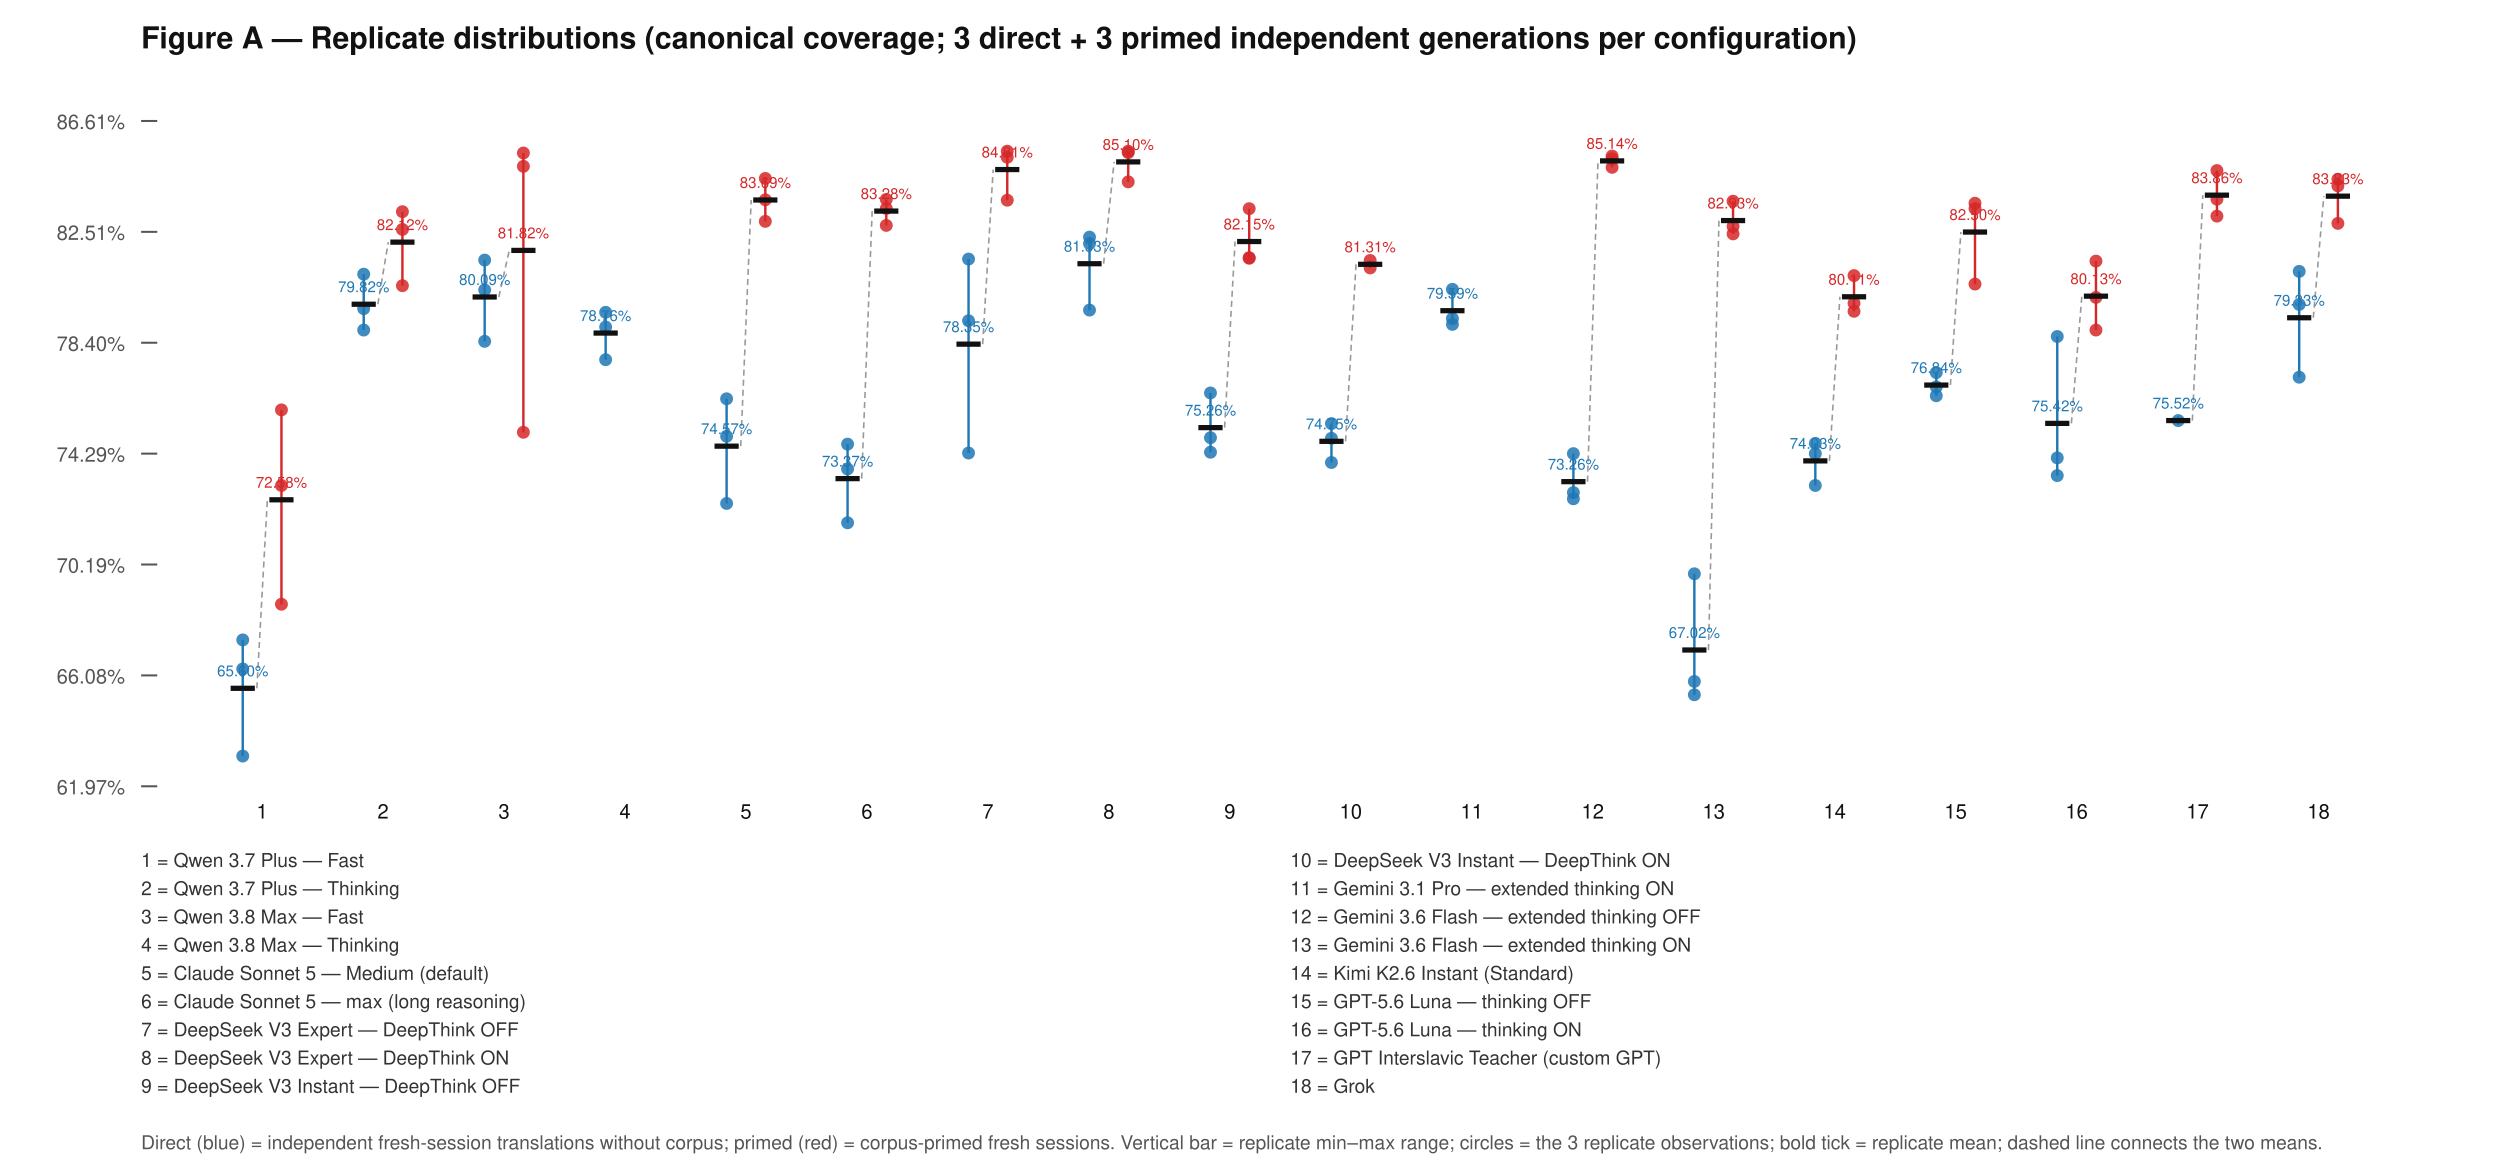
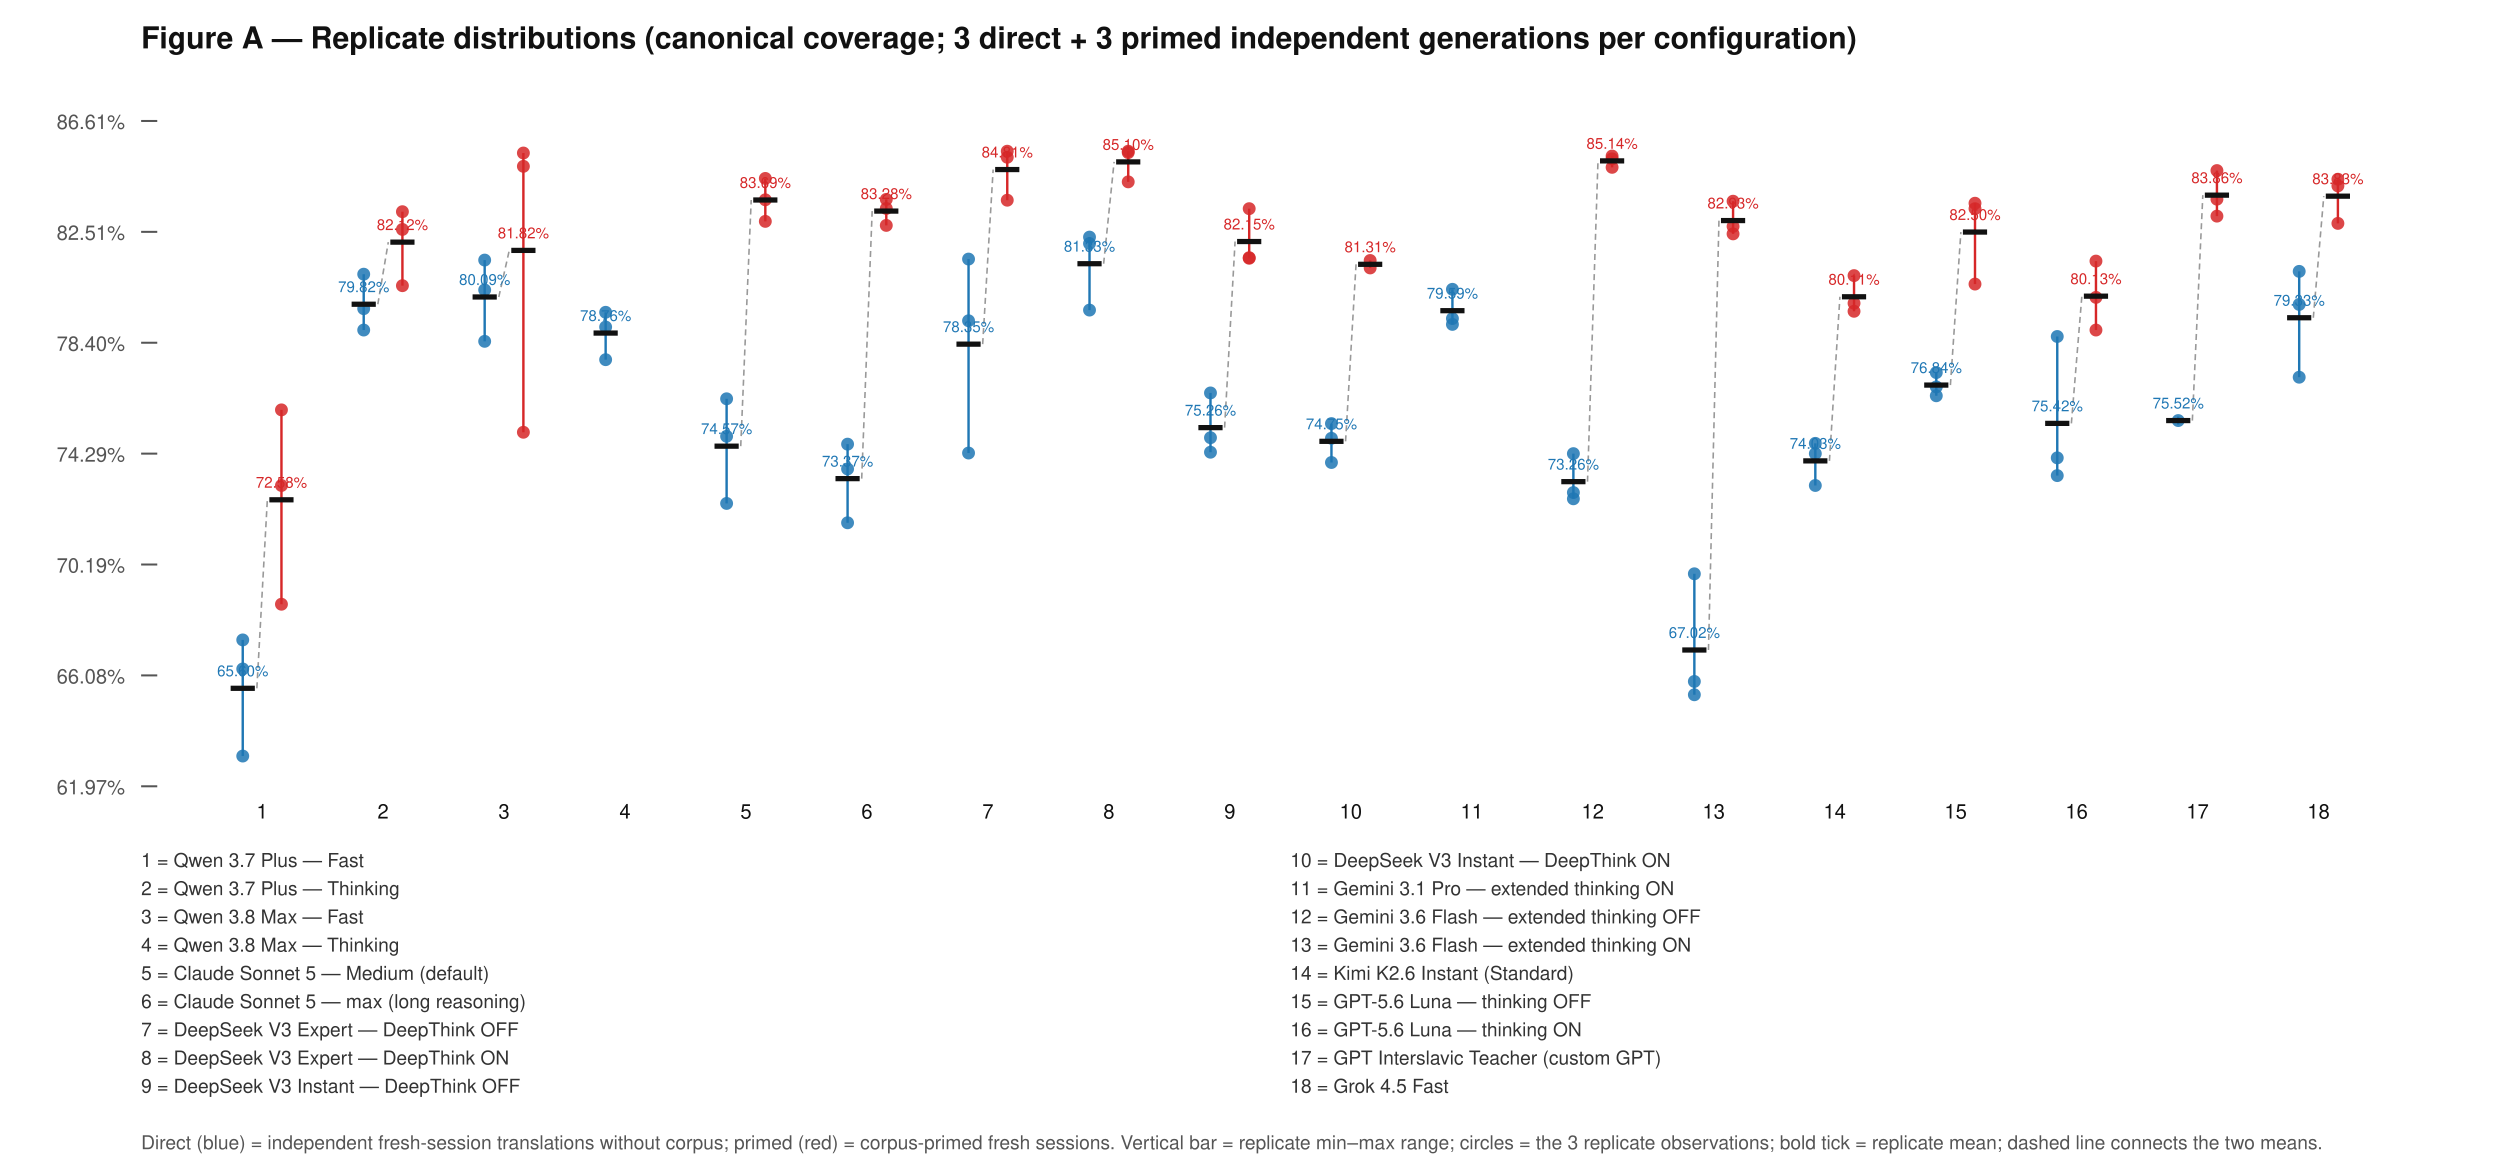
<svg xmlns="http://www.w3.org/2000/svg" width="1240" height="580" viewBox="0 0 1240 580">
  <text x="70" y="24" font-family="Helvetica,Arial" font-size="15" font-weight="bold" fill="#111">Figure A — Replicate distributions (canonical coverage; 3 direct + 3 primed independent generations per configuration)</text>
  <line x1="70" y1="390.0" x2="78" y2="390.0" stroke="#555555" />
  <text x="62" y="394.0" text-anchor="end" font-family="Helvetica,Arial" font-size="10" fill="#555555">61.97%</text>
  <line x1="70" y1="335.0" x2="78" y2="335.0" stroke="#555555" />
  <text x="62" y="339.0" text-anchor="end" font-family="Helvetica,Arial" font-size="10" fill="#555555">66.08%</text>
  <line x1="70" y1="280.0" x2="78" y2="280.0" stroke="#555555" />
  <text x="62" y="284.0" text-anchor="end" font-family="Helvetica,Arial" font-size="10" fill="#555555">70.19%</text>
  <line x1="70" y1="225.0" x2="78" y2="225.0" stroke="#555555" />
  <text x="62" y="229.0" text-anchor="end" font-family="Helvetica,Arial" font-size="10" fill="#555555">74.29%</text>
  <line x1="70" y1="170.0" x2="78" y2="170.0" stroke="#555555" />
  <text x="62" y="174.0" text-anchor="end" font-family="Helvetica,Arial" font-size="10" fill="#555555">78.40%</text>
  <line x1="70" y1="115.0" x2="78" y2="115.0" stroke="#555555" />
  <text x="62" y="119.0" text-anchor="end" font-family="Helvetica,Arial" font-size="10" fill="#555555">82.51%</text>
  <line x1="70" y1="60.0" x2="78" y2="60.0" stroke="#555555" />
  <text x="62" y="64.0" text-anchor="end" font-family="Helvetica,Arial" font-size="10" fill="#555555">86.61%</text>
  <line x1="127.4" y1="341.4" x2="132.6" y2="247.9" stroke="#999" stroke-width="0.8" stroke-dasharray="3 2" />
  <line x1="120.4" y1="375.0" x2="120.4" y2="317.4" stroke="#1f77b4" stroke-width="1.2" />
  <line x1="139.6" y1="299.7" x2="139.6" y2="203.3" stroke="#d62728" stroke-width="1.2" />
  <circle cx="120.4" cy="375.0" r="3.2" fill="#1f77b4" opacity="0.85" />
  <circle cx="120.4" cy="331.8" r="3.2" fill="#1f77b4" opacity="0.85" />
  <circle cx="120.4" cy="317.4" r="3.2" fill="#1f77b4" opacity="0.85" />
  <line x1="114.4" y1="341.4" x2="126.4" y2="341.4" stroke="#111" stroke-width="2.6" />
  <circle cx="139.6" cy="203.3" r="3.2" fill="#d62728" opacity="0.85" />
  <circle cx="139.6" cy="240.8" r="3.2" fill="#d62728" opacity="0.85" />
  <circle cx="139.6" cy="299.7" r="3.2" fill="#d62728" opacity="0.85" />
  <line x1="133.6" y1="247.9" x2="145.6" y2="247.9" stroke="#111" stroke-width="2.6" />
  <text x="130.0" y="406" text-anchor="middle" font-family="Helvetica,Arial" font-size="10" fill="#111">1</text>
  <text x="120.4" y="335.4" text-anchor="middle" font-family="Helvetica,Arial" font-size="7.5" fill="#1f77b4">65.60%</text>
  <text x="139.6" y="241.9" text-anchor="middle" font-family="Helvetica,Arial" font-size="7.5" fill="#d62728">72.58%</text>
  <line x1="187.4" y1="150.9" x2="192.6" y2="120.1" stroke="#999" stroke-width="0.8" stroke-dasharray="3 2" />
  <line x1="180.4" y1="163.7" x2="180.4" y2="136.0" stroke="#1f77b4" stroke-width="1.2" />
  <line x1="199.6" y1="141.7" x2="199.6" y2="105.0" stroke="#d62728" stroke-width="1.2" />
  <circle cx="180.4" cy="136.0" r="3.2" fill="#1f77b4" opacity="0.85" />
  <circle cx="180.4" cy="163.7" r="3.2" fill="#1f77b4" opacity="0.85" />
  <circle cx="180.4" cy="153.1" r="3.2" fill="#1f77b4" opacity="0.85" />
  <line x1="174.4" y1="150.9" x2="186.4" y2="150.9" stroke="#111" stroke-width="2.6" />
  <circle cx="199.6" cy="113.8" r="3.2" fill="#d62728" opacity="0.85" />
  <circle cx="199.6" cy="105.0" r="3.2" fill="#d62728" opacity="0.85" />
  <circle cx="199.6" cy="141.7" r="3.2" fill="#d62728" opacity="0.85" />
  <line x1="193.6" y1="120.1" x2="205.6" y2="120.1" stroke="#111" stroke-width="2.6" />
  <text x="190.0" y="406" text-anchor="middle" font-family="Helvetica,Arial" font-size="10" fill="#111">2</text>
  <text x="180.4" y="144.9" text-anchor="middle" font-family="Helvetica,Arial" font-size="7.5" fill="#1f77b4">79.82%</text>
  <text x="199.6" y="114.1" text-anchor="middle" font-family="Helvetica,Arial" font-size="7.5" fill="#d62728">82.12%</text>
  <line x1="247.4" y1="147.3" x2="252.6" y2="124.2" stroke="#999" stroke-width="0.8" stroke-dasharray="3 2" />
  <line x1="240.4" y1="169.3" x2="240.4" y2="129.0" stroke="#1f77b4" stroke-width="1.2" />
  <line x1="259.6" y1="214.4" x2="259.6" y2="75.9" stroke="#d62728" stroke-width="1.2" />
  <circle cx="240.4" cy="143.8" r="3.2" fill="#1f77b4" opacity="0.85" />
  <circle cx="240.4" cy="169.3" r="3.2" fill="#1f77b4" opacity="0.85" />
  <circle cx="240.4" cy="129.0" r="3.2" fill="#1f77b4" opacity="0.85" />
  <line x1="234.4" y1="147.3" x2="246.4" y2="147.3" stroke="#111" stroke-width="2.6" />
  <circle cx="259.6" cy="75.9" r="3.2" fill="#d62728" opacity="0.85" />
  <circle cx="259.6" cy="214.4" r="3.2" fill="#d62728" opacity="0.85" />
  <circle cx="259.6" cy="82.5" r="3.2" fill="#d62728" opacity="0.85" />
  <line x1="253.6" y1="124.2" x2="265.6" y2="124.2" stroke="#111" stroke-width="2.6" />
  <text x="250.0" y="406" text-anchor="middle" font-family="Helvetica,Arial" font-size="10" fill="#111">3</text>
  <text x="240.4" y="141.3" text-anchor="middle" font-family="Helvetica,Arial" font-size="7.5" fill="#1f77b4">80.09%</text>
  <text x="259.6" y="118.2" text-anchor="middle" font-family="Helvetica,Arial" font-size="7.5" fill="#d62728">81.82%</text>
  <line x1="300.4" y1="178.4" x2="300.4" y2="154.9" stroke="#1f77b4" stroke-width="1.2" />
  <circle cx="300.4" cy="154.9" r="3.2" fill="#1f77b4" opacity="0.85" />
  <circle cx="300.4" cy="162.2" r="3.2" fill="#1f77b4" opacity="0.85" />
  <circle cx="300.4" cy="178.4" r="3.2" fill="#1f77b4" opacity="0.85" />
  <line x1="294.4" y1="165.2" x2="306.4" y2="165.2" stroke="#111" stroke-width="2.6" />
  <text x="310.0" y="406" text-anchor="middle" font-family="Helvetica,Arial" font-size="10" fill="#111">4</text>
  <text x="300.4" y="159.2" text-anchor="middle" font-family="Helvetica,Arial" font-size="7.5" fill="#1f77b4">78.76%</text>
  <line x1="367.4" y1="221.3" x2="372.6" y2="99.2" stroke="#999" stroke-width="0.8" stroke-dasharray="3 2" />
  <line x1="360.4" y1="249.7" x2="360.4" y2="197.8" stroke="#1f77b4" stroke-width="1.2" />
  <line x1="379.6" y1="109.8" x2="379.6" y2="88.5" stroke="#d62728" stroke-width="1.2" />
  <circle cx="360.4" cy="216.4" r="3.2" fill="#1f77b4" opacity="0.85" />
  <circle cx="360.4" cy="249.7" r="3.2" fill="#1f77b4" opacity="0.85" />
  <circle cx="360.4" cy="197.8" r="3.2" fill="#1f77b4" opacity="0.85" />
  <line x1="354.4" y1="221.3" x2="366.4" y2="221.3" stroke="#111" stroke-width="2.6" />
  <circle cx="379.6" cy="99.1" r="3.2" fill="#d62728" opacity="0.85" />
  <circle cx="379.6" cy="109.8" r="3.2" fill="#d62728" opacity="0.85" />
  <circle cx="379.6" cy="88.5" r="3.2" fill="#d62728" opacity="0.85" />
  <line x1="373.6" y1="99.2" x2="385.6" y2="99.2" stroke="#111" stroke-width="2.6" />
  <text x="370.0" y="406" text-anchor="middle" font-family="Helvetica,Arial" font-size="10" fill="#111">5</text>
  <text x="360.4" y="215.3" text-anchor="middle" font-family="Helvetica,Arial" font-size="7.5" fill="#1f77b4">74.57%</text>
  <text x="379.6" y="93.2" text-anchor="middle" font-family="Helvetica,Arial" font-size="7.5" fill="#d62728">83.69%</text>
  <line x1="427.4" y1="237.4" x2="432.6" y2="104.7" stroke="#999" stroke-width="0.8" stroke-dasharray="3 2" />
  <line x1="420.4" y1="259.3" x2="420.4" y2="220.3" stroke="#1f77b4" stroke-width="1.2" />
  <line x1="439.6" y1="111.8" x2="439.6" y2="98.9" stroke="#d62728" stroke-width="1.2" />
  <circle cx="420.4" cy="259.3" r="3.2" fill="#1f77b4" opacity="0.85" />
  <circle cx="420.4" cy="220.3" r="3.2" fill="#1f77b4" opacity="0.85" />
  <circle cx="420.4" cy="232.6" r="3.2" fill="#1f77b4" opacity="0.85" />
  <line x1="414.4" y1="237.4" x2="426.4" y2="237.4" stroke="#111" stroke-width="2.6" />
  <circle cx="439.6" cy="98.9" r="3.2" fill="#d62728" opacity="0.85" />
  <circle cx="439.6" cy="103.4" r="3.2" fill="#d62728" opacity="0.85" />
  <circle cx="439.6" cy="111.8" r="3.2" fill="#d62728" opacity="0.85" />
  <line x1="433.6" y1="104.7" x2="445.6" y2="104.7" stroke="#111" stroke-width="2.6" />
  <text x="430.0" y="406" text-anchor="middle" font-family="Helvetica,Arial" font-size="10" fill="#111">6</text>
  <text x="420.4" y="231.4" text-anchor="middle" font-family="Helvetica,Arial" font-size="7.5" fill="#1f77b4">73.37%</text>
  <text x="439.6" y="98.7" text-anchor="middle" font-family="Helvetica,Arial" font-size="7.5" fill="#d62728">83.28%</text>
  <line x1="487.4" y1="170.7" x2="492.6" y2="84.1" stroke="#999" stroke-width="0.8" stroke-dasharray="3 2" />
  <line x1="480.4" y1="224.7" x2="480.4" y2="128.5" stroke="#1f77b4" stroke-width="1.2" />
  <line x1="499.6" y1="99.3" x2="499.6" y2="75.0" stroke="#d62728" stroke-width="1.2" />
  <circle cx="480.4" cy="128.5" r="3.2" fill="#1f77b4" opacity="0.85" />
  <circle cx="480.4" cy="159.1" r="3.2" fill="#1f77b4" opacity="0.85" />
  <circle cx="480.4" cy="224.7" r="3.2" fill="#1f77b4" opacity="0.85" />
  <line x1="474.4" y1="170.7" x2="486.4" y2="170.7" stroke="#111" stroke-width="2.6" />
  <circle cx="499.6" cy="75.0" r="3.2" fill="#d62728" opacity="0.85" />
  <circle cx="499.6" cy="78.0" r="3.2" fill="#d62728" opacity="0.85" />
  <circle cx="499.6" cy="99.3" r="3.2" fill="#d62728" opacity="0.85" />
  <line x1="493.6" y1="84.1" x2="505.6" y2="84.1" stroke="#111" stroke-width="2.6" />
  <text x="490.0" y="406" text-anchor="middle" font-family="Helvetica,Arial" font-size="10" fill="#111">7</text>
  <text x="480.4" y="164.7" text-anchor="middle" font-family="Helvetica,Arial" font-size="7.5" fill="#1f77b4">78.35%</text>
  <text x="499.6" y="78.1" text-anchor="middle" font-family="Helvetica,Arial" font-size="7.5" fill="#d62728">84.81%</text>
  <line x1="547.4" y1="130.8" x2="552.6" y2="80.3" stroke="#999" stroke-width="0.8" stroke-dasharray="3 2" />
  <line x1="540.4" y1="153.8" x2="540.4" y2="117.6" stroke="#1f77b4" stroke-width="1.2" />
  <line x1="559.6" y1="90.2" x2="559.6" y2="75.0" stroke="#d62728" stroke-width="1.2" />
  <circle cx="540.4" cy="120.8" r="3.2" fill="#1f77b4" opacity="0.85" />
  <circle cx="540.4" cy="117.6" r="3.2" fill="#1f77b4" opacity="0.85" />
  <circle cx="540.4" cy="153.8" r="3.2" fill="#1f77b4" opacity="0.85" />
  <line x1="534.4" y1="130.8" x2="546.4" y2="130.8" stroke="#111" stroke-width="2.6" />
  <circle cx="559.6" cy="90.2" r="3.2" fill="#d62728" opacity="0.85" />
  <circle cx="559.6" cy="75.7" r="3.2" fill="#d62728" opacity="0.85" />
  <circle cx="559.6" cy="75.0" r="3.2" fill="#d62728" opacity="0.85" />
  <line x1="553.6" y1="80.3" x2="565.6" y2="80.3" stroke="#111" stroke-width="2.6" />
  <text x="550.0" y="406" text-anchor="middle" font-family="Helvetica,Arial" font-size="10" fill="#111">8</text>
  <text x="540.4" y="124.8" text-anchor="middle" font-family="Helvetica,Arial" font-size="7.5" fill="#1f77b4">81.33%</text>
  <text x="559.6" y="74.3" text-anchor="middle" font-family="Helvetica,Arial" font-size="7.5" fill="#d62728">85.10%</text>
  <line x1="607.4" y1="212.1" x2="612.6" y2="119.8" stroke="#999" stroke-width="0.8" stroke-dasharray="3 2" />
  <line x1="600.4" y1="224.3" x2="600.4" y2="194.9" stroke="#1f77b4" stroke-width="1.2" />
  <line x1="619.6" y1="128.1" x2="619.6" y2="103.5" stroke="#d62728" stroke-width="1.2" />
  <circle cx="600.4" cy="224.3" r="3.2" fill="#1f77b4" opacity="0.85" />
  <circle cx="600.4" cy="194.9" r="3.2" fill="#1f77b4" opacity="0.85" />
  <circle cx="600.4" cy="217.1" r="3.2" fill="#1f77b4" opacity="0.85" />
  <line x1="594.4" y1="212.1" x2="606.4" y2="212.1" stroke="#111" stroke-width="2.6" />
  <circle cx="619.6" cy="128.1" r="3.2" fill="#d62728" opacity="0.85" />
  <circle cx="619.6" cy="103.5" r="3.2" fill="#d62728" opacity="0.85" />
  <circle cx="619.6" cy="127.8" r="3.2" fill="#d62728" opacity="0.85" />
  <line x1="613.6" y1="119.8" x2="625.6" y2="119.8" stroke="#111" stroke-width="2.6" />
  <text x="610.0" y="406" text-anchor="middle" font-family="Helvetica,Arial" font-size="10" fill="#111">9</text>
  <text x="600.4" y="206.1" text-anchor="middle" font-family="Helvetica,Arial" font-size="7.5" fill="#1f77b4">75.26%</text>
  <text x="619.6" y="113.8" text-anchor="middle" font-family="Helvetica,Arial" font-size="7.5" fill="#d62728">82.15%</text>
  <line x1="667.4" y1="218.9" x2="672.6" y2="131.1" stroke="#999" stroke-width="0.8" stroke-dasharray="3 2" />
  <line x1="660.4" y1="229.4" x2="660.4" y2="210.1" stroke="#1f77b4" stroke-width="1.2" />
  <line x1="679.6" y1="132.9" x2="679.6" y2="129.2" stroke="#d62728" stroke-width="1.2" />
  <circle cx="660.4" cy="229.4" r="3.2" fill="#1f77b4" opacity="0.85" />
  <circle cx="660.4" cy="210.1" r="3.2" fill="#1f77b4" opacity="0.85" />
  <circle cx="660.4" cy="217.4" r="3.2" fill="#1f77b4" opacity="0.85" />
  <line x1="654.4" y1="218.9" x2="666.4" y2="218.9" stroke="#111" stroke-width="2.6" />
  <circle cx="679.6" cy="132.9" r="3.2" fill="#d62728" opacity="0.85" />
  <circle cx="679.6" cy="129.2" r="3.2" fill="#d62728" opacity="0.85" />
  <line x1="673.6" y1="131.1" x2="685.6" y2="131.1" stroke="#111" stroke-width="2.6" />
  <text x="670.0" y="406" text-anchor="middle" font-family="Helvetica,Arial" font-size="10" fill="#111">10</text>
  <text x="660.4" y="212.9" text-anchor="middle" font-family="Helvetica,Arial" font-size="7.5" fill="#1f77b4">74.75%</text>
  <text x="679.6" y="125.1" text-anchor="middle" font-family="Helvetica,Arial" font-size="7.5" fill="#d62728">81.31%</text>
  <line x1="720.4" y1="160.9" x2="720.4" y2="143.5" stroke="#1f77b4" stroke-width="1.2" />
  <circle cx="720.4" cy="158.0" r="3.2" fill="#1f77b4" opacity="0.85" />
  <circle cx="720.4" cy="143.5" r="3.2" fill="#1f77b4" opacity="0.85" />
  <circle cx="720.4" cy="160.9" r="3.2" fill="#1f77b4" opacity="0.85" />
  <line x1="714.4" y1="154.1" x2="726.4" y2="154.1" stroke="#111" stroke-width="2.6" />
  <text x="730.0" y="406" text-anchor="middle" font-family="Helvetica,Arial" font-size="10" fill="#111">11</text>
  <text x="720.4" y="148.1" text-anchor="middle" font-family="Helvetica,Arial" font-size="7.5" fill="#1f77b4">79.59%</text>
  <line x1="787.4" y1="238.9" x2="792.6" y2="79.8" stroke="#999" stroke-width="0.8" stroke-dasharray="3 2" />
  <line x1="780.4" y1="247.4" x2="780.4" y2="225.0" stroke="#1f77b4" stroke-width="1.2" />
  <line x1="799.6" y1="83.0" x2="799.6" y2="77.4" stroke="#d62728" stroke-width="1.2" />
  <circle cx="780.4" cy="225.0" r="3.2" fill="#1f77b4" opacity="0.85" />
  <circle cx="780.4" cy="247.4" r="3.2" fill="#1f77b4" opacity="0.85" />
  <circle cx="780.4" cy="244.3" r="3.2" fill="#1f77b4" opacity="0.85" />
  <line x1="774.4" y1="238.9" x2="786.4" y2="238.9" stroke="#111" stroke-width="2.6" />
  <circle cx="799.6" cy="83.0" r="3.2" fill="#d62728" opacity="0.85" />
  <circle cx="799.6" cy="77.4" r="3.2" fill="#d62728" opacity="0.85" />
  <circle cx="799.6" cy="78.8" r="3.2" fill="#d62728" opacity="0.85" />
  <line x1="793.6" y1="79.8" x2="805.6" y2="79.8" stroke="#111" stroke-width="2.6" />
  <text x="790.0" y="406" text-anchor="middle" font-family="Helvetica,Arial" font-size="10" fill="#111">12</text>
  <text x="780.4" y="232.9" text-anchor="middle" font-family="Helvetica,Arial" font-size="7.5" fill="#1f77b4">73.26%</text>
  <text x="799.6" y="73.8" text-anchor="middle" font-family="Helvetica,Arial" font-size="7.5" fill="#d62728">85.14%</text>
  <line x1="847.4" y1="322.4" x2="852.6" y2="109.4" stroke="#999" stroke-width="0.8" stroke-dasharray="3 2" />
  <line x1="840.4" y1="344.6" x2="840.4" y2="284.6" stroke="#1f77b4" stroke-width="1.2" />
  <line x1="859.6" y1="116.0" x2="859.6" y2="99.8" stroke="#d62728" stroke-width="1.2" />
  <circle cx="840.4" cy="284.6" r="3.2" fill="#1f77b4" opacity="0.85" />
  <circle cx="840.4" cy="338.0" r="3.2" fill="#1f77b4" opacity="0.85" />
  <circle cx="840.4" cy="344.6" r="3.2" fill="#1f77b4" opacity="0.85" />
  <line x1="834.4" y1="322.4" x2="846.4" y2="322.4" stroke="#111" stroke-width="2.6" />
  <circle cx="859.6" cy="99.8" r="3.2" fill="#d62728" opacity="0.85" />
  <circle cx="859.6" cy="116.0" r="3.2" fill="#d62728" opacity="0.85" />
  <circle cx="859.6" cy="112.3" r="3.2" fill="#d62728" opacity="0.85" />
  <line x1="853.6" y1="109.4" x2="865.6" y2="109.4" stroke="#111" stroke-width="2.6" />
  <text x="850.0" y="406" text-anchor="middle" font-family="Helvetica,Arial" font-size="10" fill="#111">13</text>
  <text x="840.4" y="316.4" text-anchor="middle" font-family="Helvetica,Arial" font-size="7.5" fill="#1f77b4">67.02%</text>
  <text x="859.6" y="103.4" text-anchor="middle" font-family="Helvetica,Arial" font-size="7.5" fill="#d62728">82.93%</text>
  <line x1="907.4" y1="228.6" x2="912.6" y2="147.2" stroke="#999" stroke-width="0.8" stroke-dasharray="3 2" />
  <line x1="900.4" y1="240.8" x2="900.4" y2="219.9" stroke="#1f77b4" stroke-width="1.2" />
  <line x1="919.6" y1="154.4" x2="919.6" y2="136.7" stroke="#d62728" stroke-width="1.2" />
  <circle cx="900.4" cy="219.9" r="3.2" fill="#1f77b4" opacity="0.85" />
  <circle cx="900.4" cy="240.8" r="3.2" fill="#1f77b4" opacity="0.85" />
  <circle cx="900.4" cy="225.0" r="3.2" fill="#1f77b4" opacity="0.85" />
  <line x1="894.4" y1="228.6" x2="906.4" y2="228.6" stroke="#111" stroke-width="2.6" />
  <circle cx="919.6" cy="154.4" r="3.2" fill="#d62728" opacity="0.85" />
  <circle cx="919.6" cy="150.4" r="3.2" fill="#d62728" opacity="0.85" />
  <circle cx="919.6" cy="136.7" r="3.2" fill="#d62728" opacity="0.85" />
  <line x1="913.6" y1="147.2" x2="925.6" y2="147.2" stroke="#111" stroke-width="2.6" />
  <text x="910.0" y="406" text-anchor="middle" font-family="Helvetica,Arial" font-size="10" fill="#111">14</text>
  <text x="900.4" y="222.6" text-anchor="middle" font-family="Helvetica,Arial" font-size="7.5" fill="#1f77b4">74.03%</text>
  <text x="919.6" y="141.2" text-anchor="middle" font-family="Helvetica,Arial" font-size="7.5" fill="#d62728">80.11%</text>
  <line x1="967.4" y1="191.0" x2="972.6" y2="115.1" stroke="#999" stroke-width="0.8" stroke-dasharray="3 2" />
  <line x1="960.4" y1="196.3" x2="960.4" y2="184.8" stroke="#1f77b4" stroke-width="1.2" />
  <line x1="979.6" y1="140.9" x2="979.6" y2="100.8" stroke="#d62728" stroke-width="1.2" />
  <circle cx="960.4" cy="191.9" r="3.2" fill="#1f77b4" opacity="0.85" />
  <circle cx="960.4" cy="184.8" r="3.2" fill="#1f77b4" opacity="0.85" />
  <circle cx="960.4" cy="196.3" r="3.2" fill="#1f77b4" opacity="0.85" />
  <line x1="954.4" y1="191.0" x2="966.4" y2="191.0" stroke="#111" stroke-width="2.6" />
  <circle cx="979.6" cy="140.9" r="3.2" fill="#d62728" opacity="0.85" />
  <circle cx="979.6" cy="100.8" r="3.2" fill="#d62728" opacity="0.85" />
  <circle cx="979.6" cy="103.5" r="3.2" fill="#d62728" opacity="0.85" />
  <line x1="973.6" y1="115.1" x2="985.6" y2="115.1" stroke="#111" stroke-width="2.6" />
  <text x="970.0" y="406" text-anchor="middle" font-family="Helvetica,Arial" font-size="10" fill="#111">15</text>
  <text x="960.4" y="185.0" text-anchor="middle" font-family="Helvetica,Arial" font-size="7.5" fill="#1f77b4">76.84%</text>
  <text x="979.6" y="109.1" text-anchor="middle" font-family="Helvetica,Arial" font-size="7.5" fill="#d62728">82.50%</text>
  <line x1="1027.4" y1="210.0" x2="1032.6" y2="146.9" stroke="#999" stroke-width="0.8" stroke-dasharray="3 2" />
  <line x1="1020.4" y1="235.9" x2="1020.4" y2="166.9" stroke="#1f77b4" stroke-width="1.2" />
  <line x1="1039.6" y1="163.7" x2="1039.6" y2="129.5" stroke="#d62728" stroke-width="1.2" />
  <circle cx="1020.4" cy="235.9" r="3.2" fill="#1f77b4" opacity="0.85" />
  <circle cx="1020.4" cy="227.1" r="3.2" fill="#1f77b4" opacity="0.85" />
  <circle cx="1020.4" cy="166.9" r="3.2" fill="#1f77b4" opacity="0.85" />
  <line x1="1014.4" y1="210.0" x2="1026.4" y2="210.0" stroke="#111" stroke-width="2.6" />
  <circle cx="1039.6" cy="147.5" r="3.2" fill="#d62728" opacity="0.85" />
  <circle cx="1039.6" cy="163.7" r="3.2" fill="#d62728" opacity="0.85" />
  <circle cx="1039.6" cy="129.5" r="3.2" fill="#d62728" opacity="0.85" />
  <line x1="1033.6" y1="146.9" x2="1045.6" y2="146.9" stroke="#111" stroke-width="2.6" />
  <text x="1030.0" y="406" text-anchor="middle" font-family="Helvetica,Arial" font-size="10" fill="#111">16</text>
  <text x="1020.4" y="204.0" text-anchor="middle" font-family="Helvetica,Arial" font-size="7.5" fill="#1f77b4">75.42%</text>
  <text x="1039.6" y="140.9" text-anchor="middle" font-family="Helvetica,Arial" font-size="7.5" fill="#d62728">80.13%</text>
  <line x1="1087.4" y1="208.6" x2="1092.6" y2="96.8" stroke="#999" stroke-width="0.8" stroke-dasharray="3 2" />
  <line x1="1080.4" y1="206.6" x2="1080.4" y2="210.6" stroke="#1f77b4" stroke-width="1.2" />
  <line x1="1099.6" y1="107.2" x2="1099.6" y2="84.6" stroke="#d62728" stroke-width="1.2" />
  <circle cx="1080.4" cy="208.6" r="3.2" fill="#1f77b4" opacity="0.85" />
  <line x1="1074.4" y1="208.6" x2="1086.4" y2="208.6" stroke="#111" stroke-width="2.6" />
  <circle cx="1099.6" cy="84.6" r="3.2" fill="#d62728" opacity="0.85" />
  <circle cx="1099.6" cy="98.8" r="3.2" fill="#d62728" opacity="0.85" />
  <circle cx="1099.6" cy="107.2" r="3.2" fill="#d62728" opacity="0.85" />
  <line x1="1093.6" y1="96.8" x2="1105.6" y2="96.8" stroke="#111" stroke-width="2.6" />
  <text x="1090.0" y="406" text-anchor="middle" font-family="Helvetica,Arial" font-size="10" fill="#111">17</text>
  <text x="1080.4" y="202.6" text-anchor="middle" font-family="Helvetica,Arial" font-size="7.5" fill="#1f77b4">75.52%</text>
  <text x="1099.6" y="90.8" text-anchor="middle" font-family="Helvetica,Arial" font-size="7.5" fill="#d62728">83.86%</text>
  <line x1="1147.4" y1="157.6" x2="1152.6" y2="97.3" stroke="#999" stroke-width="0.8" stroke-dasharray="3 2" />
  <line x1="1140.4" y1="187.1" x2="1140.4" y2="134.6" stroke="#1f77b4" stroke-width="1.2" />
  <line x1="1159.6" y1="110.8" x2="1159.6" y2="88.9" stroke="#d62728" stroke-width="1.2" />
  <circle cx="1140.4" cy="151.0" r="3.2" fill="#1f77b4" opacity="0.85" />
  <circle cx="1140.4" cy="134.6" r="3.2" fill="#1f77b4" opacity="0.85" />
  <circle cx="1140.4" cy="187.1" r="3.2" fill="#1f77b4" opacity="0.85" />
  <line x1="1134.4" y1="157.6" x2="1146.4" y2="157.6" stroke="#111" stroke-width="2.6" />
  <circle cx="1159.6" cy="88.9" r="3.2" fill="#d62728" opacity="0.85" />
  <circle cx="1159.6" cy="92.2" r="3.2" fill="#d62728" opacity="0.85" />
  <circle cx="1159.6" cy="110.8" r="3.2" fill="#d62728" opacity="0.85" />
  <line x1="1153.6" y1="97.3" x2="1165.6" y2="97.3" stroke="#111" stroke-width="2.6" />
  <text x="1150.0" y="406" text-anchor="middle" font-family="Helvetica,Arial" font-size="10" fill="#111">18</text>
  <text x="1140.4" y="151.6" text-anchor="middle" font-family="Helvetica,Arial" font-size="7.5" fill="#1f77b4">79.33%</text>
  <text x="1159.6" y="91.3" text-anchor="middle" font-family="Helvetica,Arial" font-size="7.5" fill="#d62728">83.83%</text>
  <text x="70" y="430" font-family="Helvetica,Arial" font-size="9.5" fill="#333">1 = Qwen 3.7 Plus — Fast</text>
  <text x="70" y="444" font-family="Helvetica,Arial" font-size="9.5" fill="#333">2 = Qwen 3.7 Plus — Thinking</text>
  <text x="70" y="458" font-family="Helvetica,Arial" font-size="9.5" fill="#333">3 = Qwen 3.8 Max — Fast</text>
  <text x="70" y="472" font-family="Helvetica,Arial" font-size="9.5" fill="#333">4 = Qwen 3.8 Max — Thinking</text>
  <text x="70" y="486" font-family="Helvetica,Arial" font-size="9.5" fill="#333">5 = Claude Sonnet 5 — Medium (default)</text>
  <text x="70" y="500" font-family="Helvetica,Arial" font-size="9.5" fill="#333">6 = Claude Sonnet 5 — max (long reasoning)</text>
  <text x="70" y="514" font-family="Helvetica,Arial" font-size="9.5" fill="#333">7 = DeepSeek V3 Expert — DeepThink OFF</text>
  <text x="70" y="528" font-family="Helvetica,Arial" font-size="9.5" fill="#333">8 = DeepSeek V3 Expert — DeepThink ON</text>
  <text x="70" y="542" font-family="Helvetica,Arial" font-size="9.5" fill="#333">9 = DeepSeek V3 Instant — DeepThink OFF</text>
  <text x="640" y="430" font-family="Helvetica,Arial" font-size="9.5" fill="#333">10 = DeepSeek V3 Instant — DeepThink ON</text>
  <text x="640" y="444" font-family="Helvetica,Arial" font-size="9.5" fill="#333">11 = Gemini 3.1 Pro — extended thinking ON</text>
  <text x="640" y="458" font-family="Helvetica,Arial" font-size="9.5" fill="#333">12 = Gemini 3.6 Flash — extended thinking OFF</text>
  <text x="640" y="472" font-family="Helvetica,Arial" font-size="9.5" fill="#333">13 = Gemini 3.6 Flash — extended thinking ON</text>
  <text x="640" y="486" font-family="Helvetica,Arial" font-size="9.5" fill="#333">14 = Kimi K2.6 Instant (Standard)</text>
  <text x="640" y="500" font-family="Helvetica,Arial" font-size="9.5" fill="#333">15 = GPT-5.6 Luna — thinking OFF</text>
  <text x="640" y="514" font-family="Helvetica,Arial" font-size="9.5" fill="#333">16 = GPT-5.6 Luna — thinking ON</text>
  <text x="640" y="528" font-family="Helvetica,Arial" font-size="9.5" fill="#333">17 = GPT Interslavic Teacher (custom GPT)</text>
-   <text x="640" y="542" font-family="Helvetica,Arial" font-size="9.5" fill="#333">18 = Grok</text>
+   <text x="640" y="542" font-family="Helvetica,Arial" font-size="9.5" fill="#333">18 = Grok 4.5 Fast</text>
  <text x="70" y="570" font-family="Helvetica,Arial" font-size="9.5" fill="#555">Direct (blue) = independent fresh-session translations without corpus; primed (red) = corpus-primed fresh sessions. Vertical bar = replicate min–max range; circles = the 3 replicate observations; bold tick = replicate mean; dashed line connects the two means.</text>
</svg>
